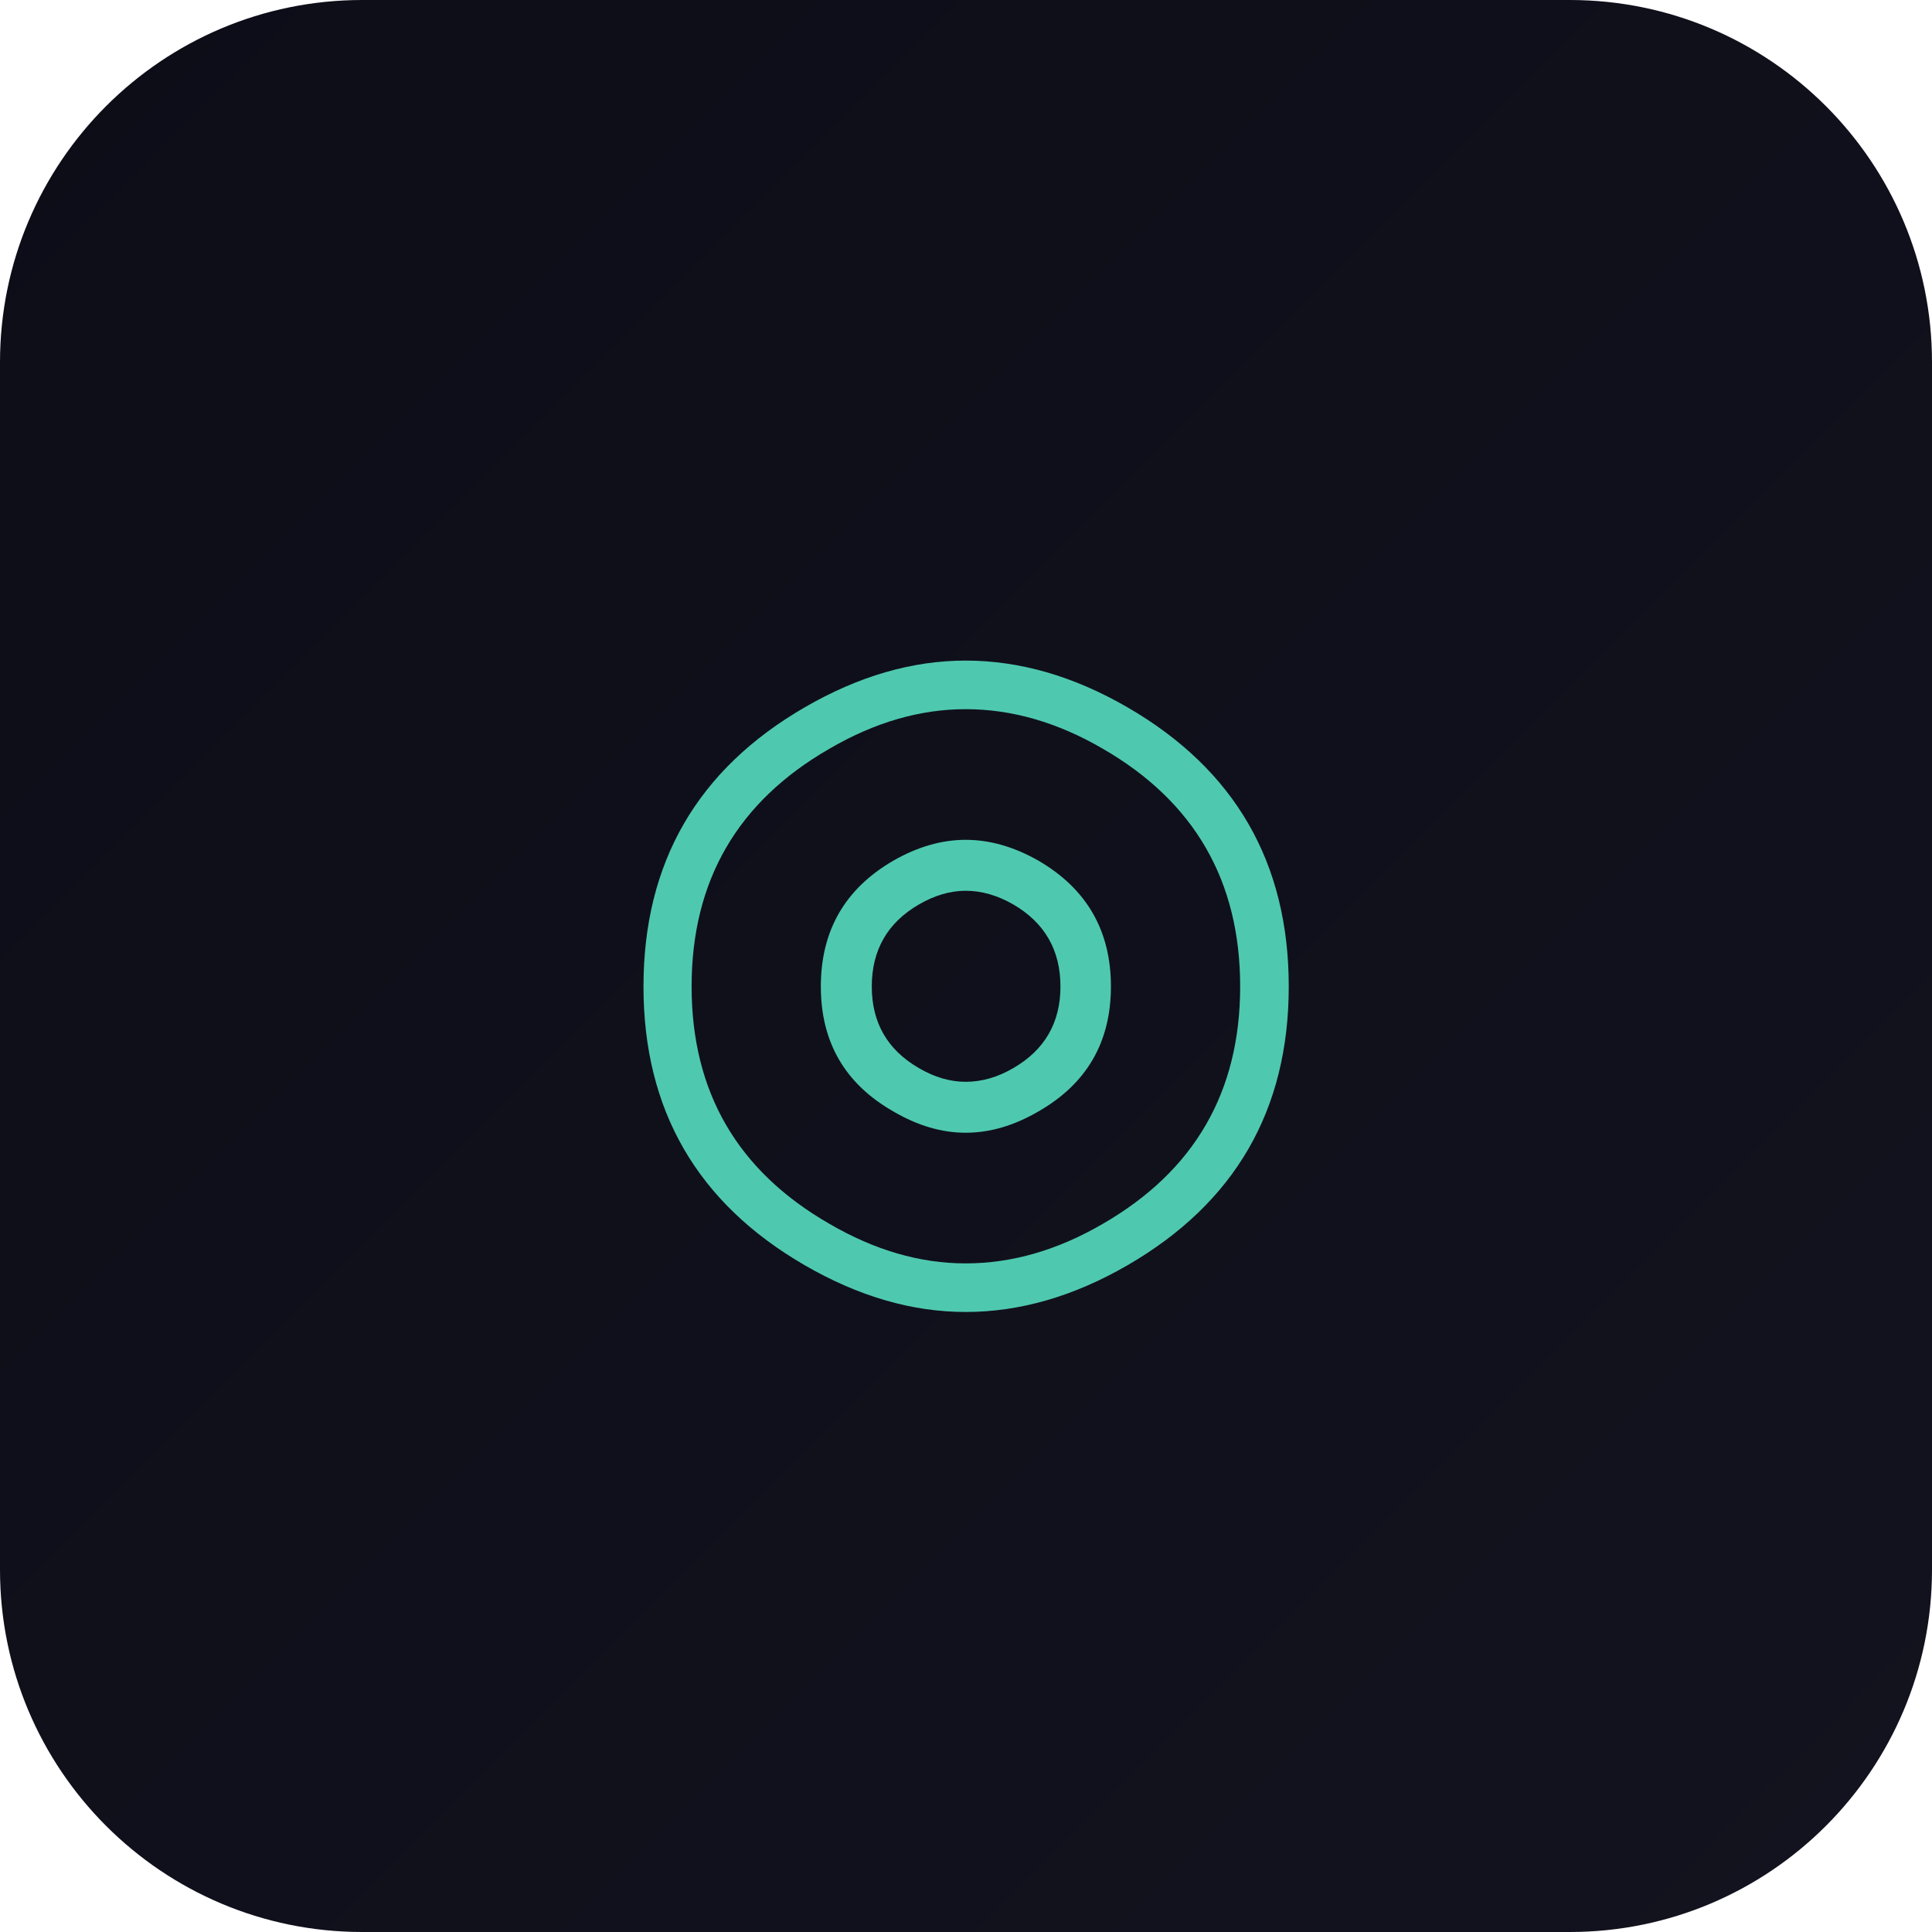
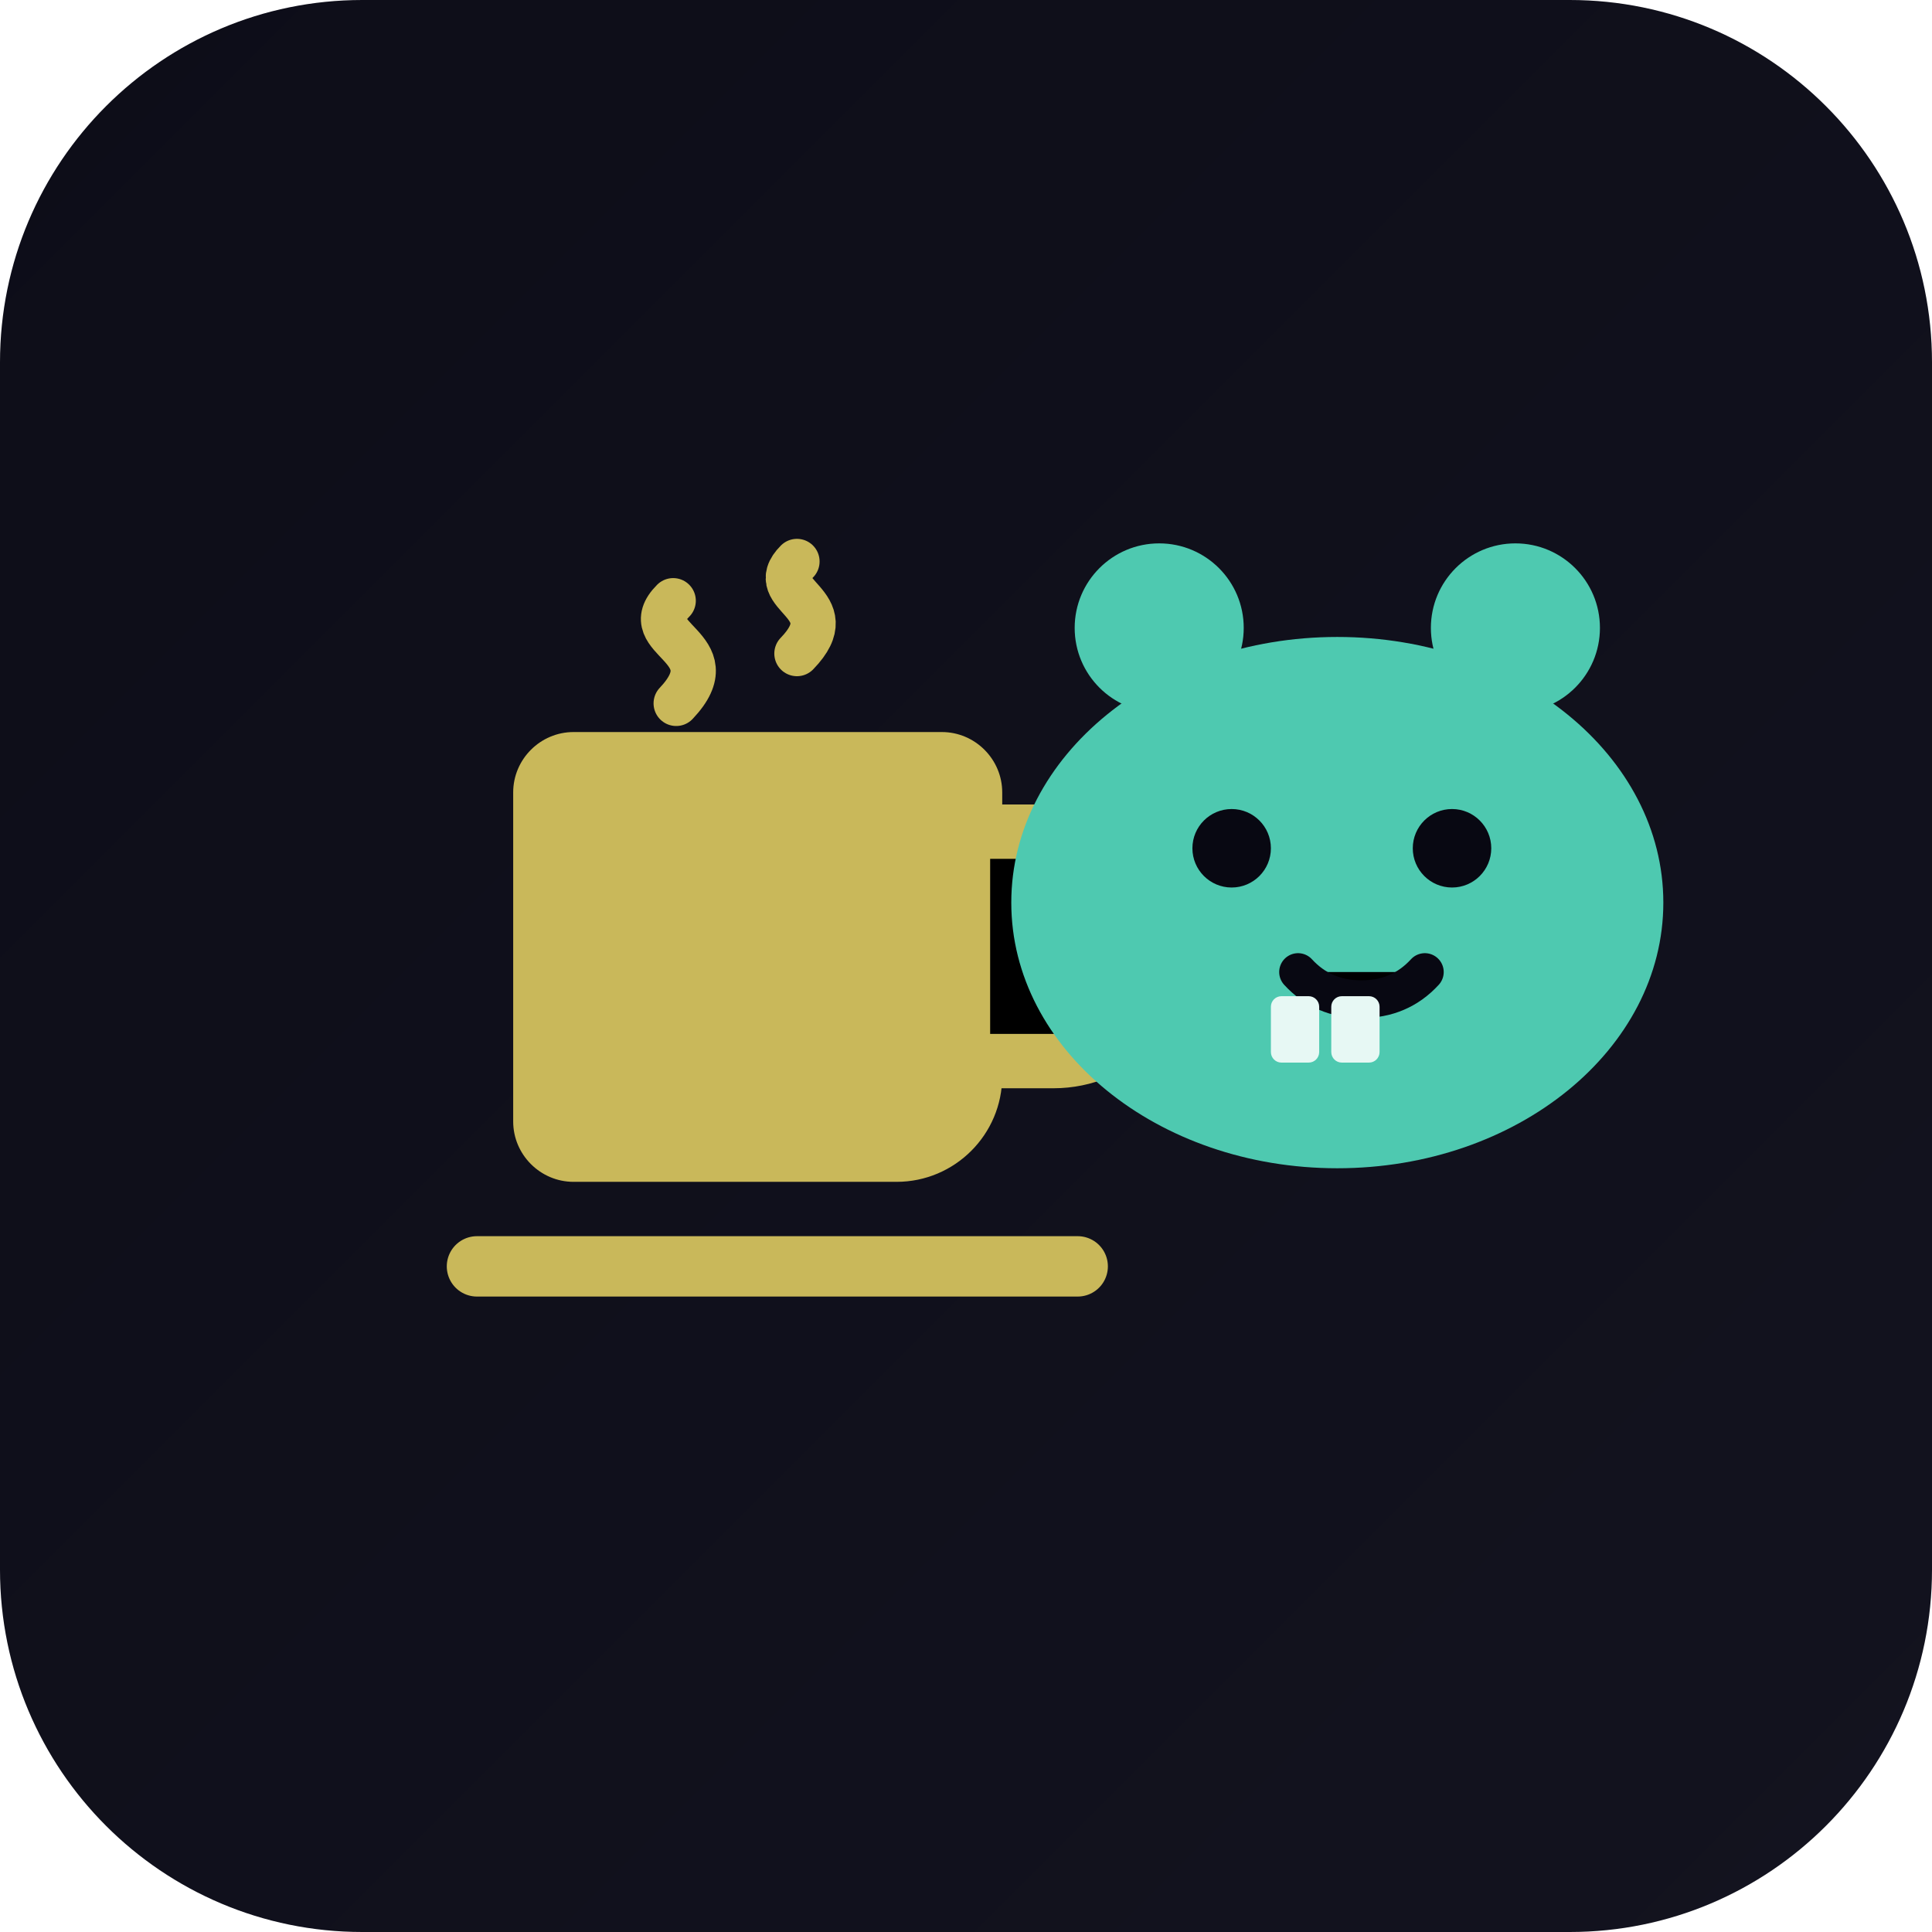
<svg xmlns="http://www.w3.org/2000/svg" viewBox="0 0 64 64">
  <defs>
    <linearGradient id="bg" x1="0" x2="1" y1="0" y2="1">
      <stop offset="0%" stop-color="#0d0d18" />
      <stop offset="100%" stop-color="#13131f" />
    </linearGradient>
  </defs>
  <rect width="64" height="64" rx="12" fill="url(#bg)" />
-   <text x="50%" y="50%" dominant-baseline="middle" text-anchor="middle" fill="#4ec9b0" font-family="IBM Plex Sans, Arial, sans-serif" font-size="28" font-weight="700">
-     ◎
-   </text>
+   <g transform="translate(8 14)">
+     <path d="M9 12.25c0-1.1.9-2 2-2h12.2c1.1 0 2 .9 2 2v9.4c0 1.93-1.57 3.5-3.5 3.5H11c-1.1 0-2-.9-2-2v-10.9Z" fill="#c9b85a" />
+     <path d="M24.8 13.55h2.1c2.1 0 3.8 1.7 3.8 3.8 0 2.1-1.7 3.8-3.8 3.8h-2.1" stroke="#c9b85a" stroke-width="1.8" stroke-linecap="round" />
+     <path d="M7.8 27.95h19.9" stroke="#c9b85a" stroke-width="2" stroke-linecap="round" />
+     <path d="M14.3 5.9c-1.3 1.3 1.9 1.5.1 3.4" stroke="#c9b85a" stroke-width="1.5" stroke-linecap="round" />
+     <path d="M18.4 4.6c-1.15 1.15 1.65 1.35 0 3.05" stroke="#c9b85a" stroke-width="1.5" stroke-linecap="round" />
+   </g>
+   <g transform="translate(30 15)">
+     <circle cx="8.4" cy="5.8" r="2.8" fill="#4ec9b0" />
+     <circle cx="20.2" cy="5.8" r="2.8" fill="#4ec9b0" />
+     <ellipse cx="14.3" cy="14.9" rx="10.8" ry="8.8" fill="#4ec9b0" />
+     <circle cx="10.8" cy="13.1" r="1.3" fill="#080812" />
+     <circle cx="18.1" cy="13.1" r="1.3" fill="#080812" />
+     <path d="M13 17.2c.55.6 1.25.9 2.1.9.85 0 1.55-.3 2.1-.9" stroke="#080812" stroke-width="1.25" stroke-linecap="round" />
+     <rect x="12.1" y="18" width="1.6" height="2.2" rx=".35" fill="#e7f8f4" />
+     <rect x="14.1" y="18" width="1.6" height="2.2" rx=".35" fill="#e7f8f4" />
+   </g>
</svg>
